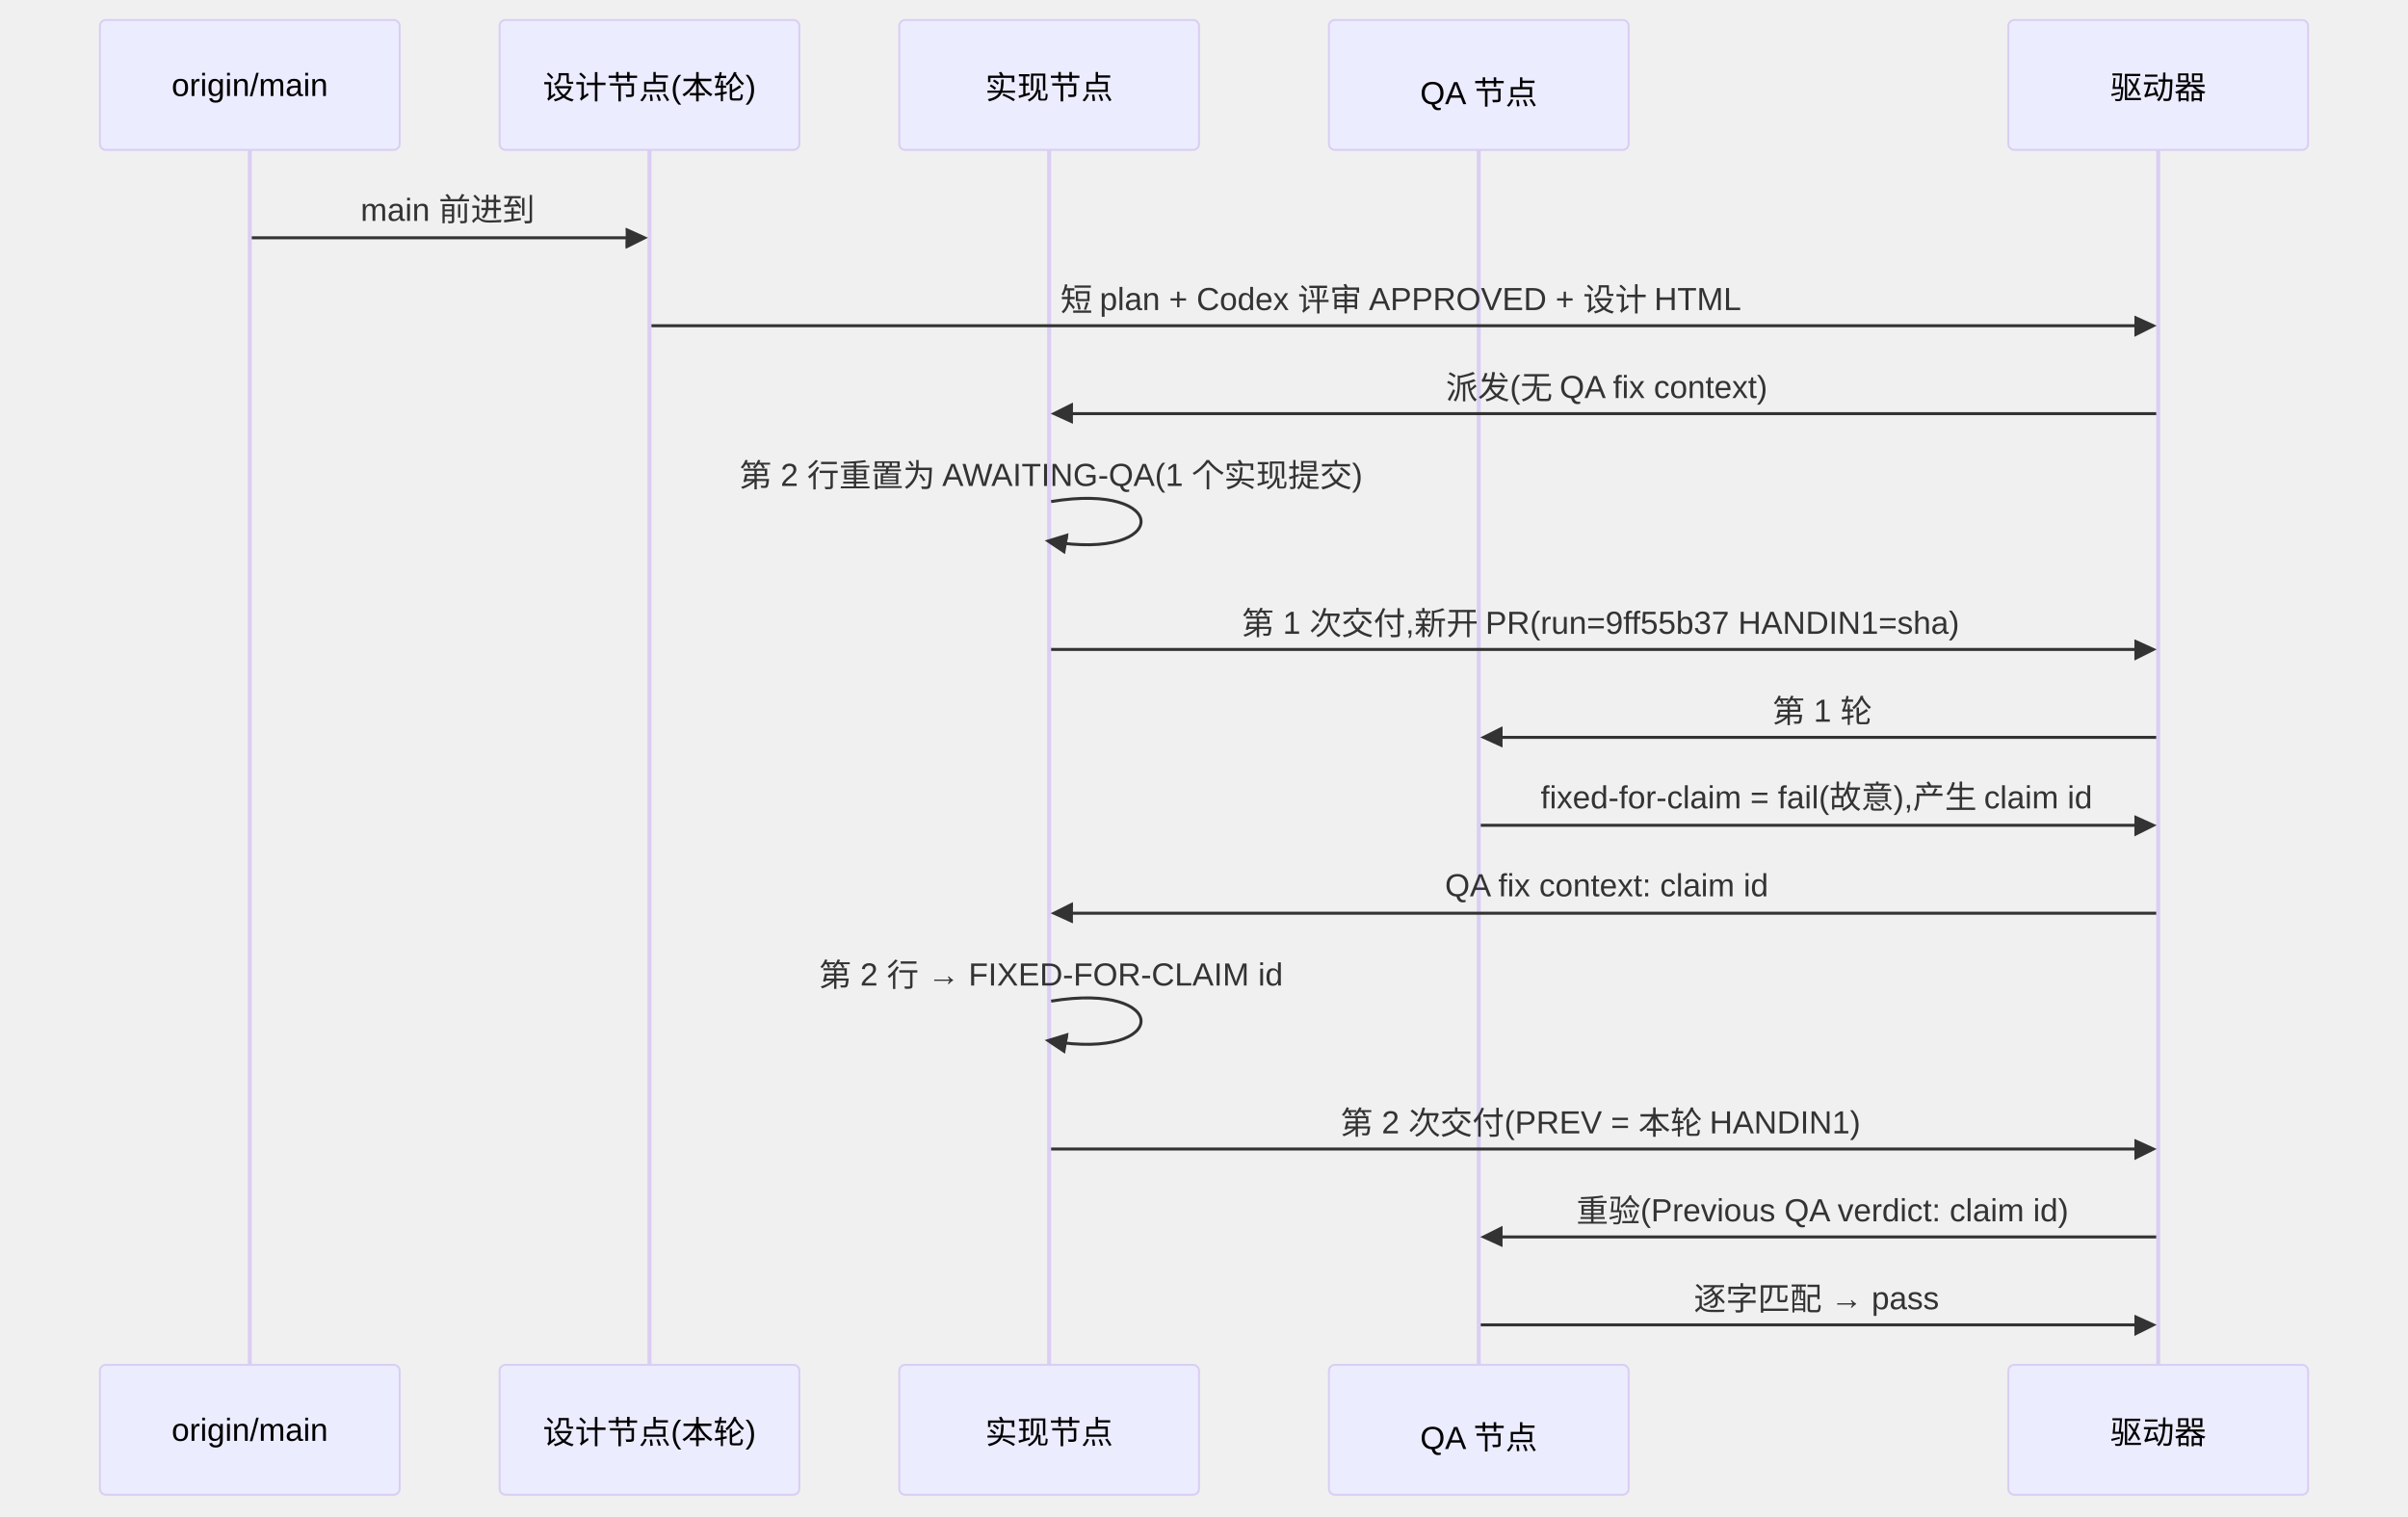
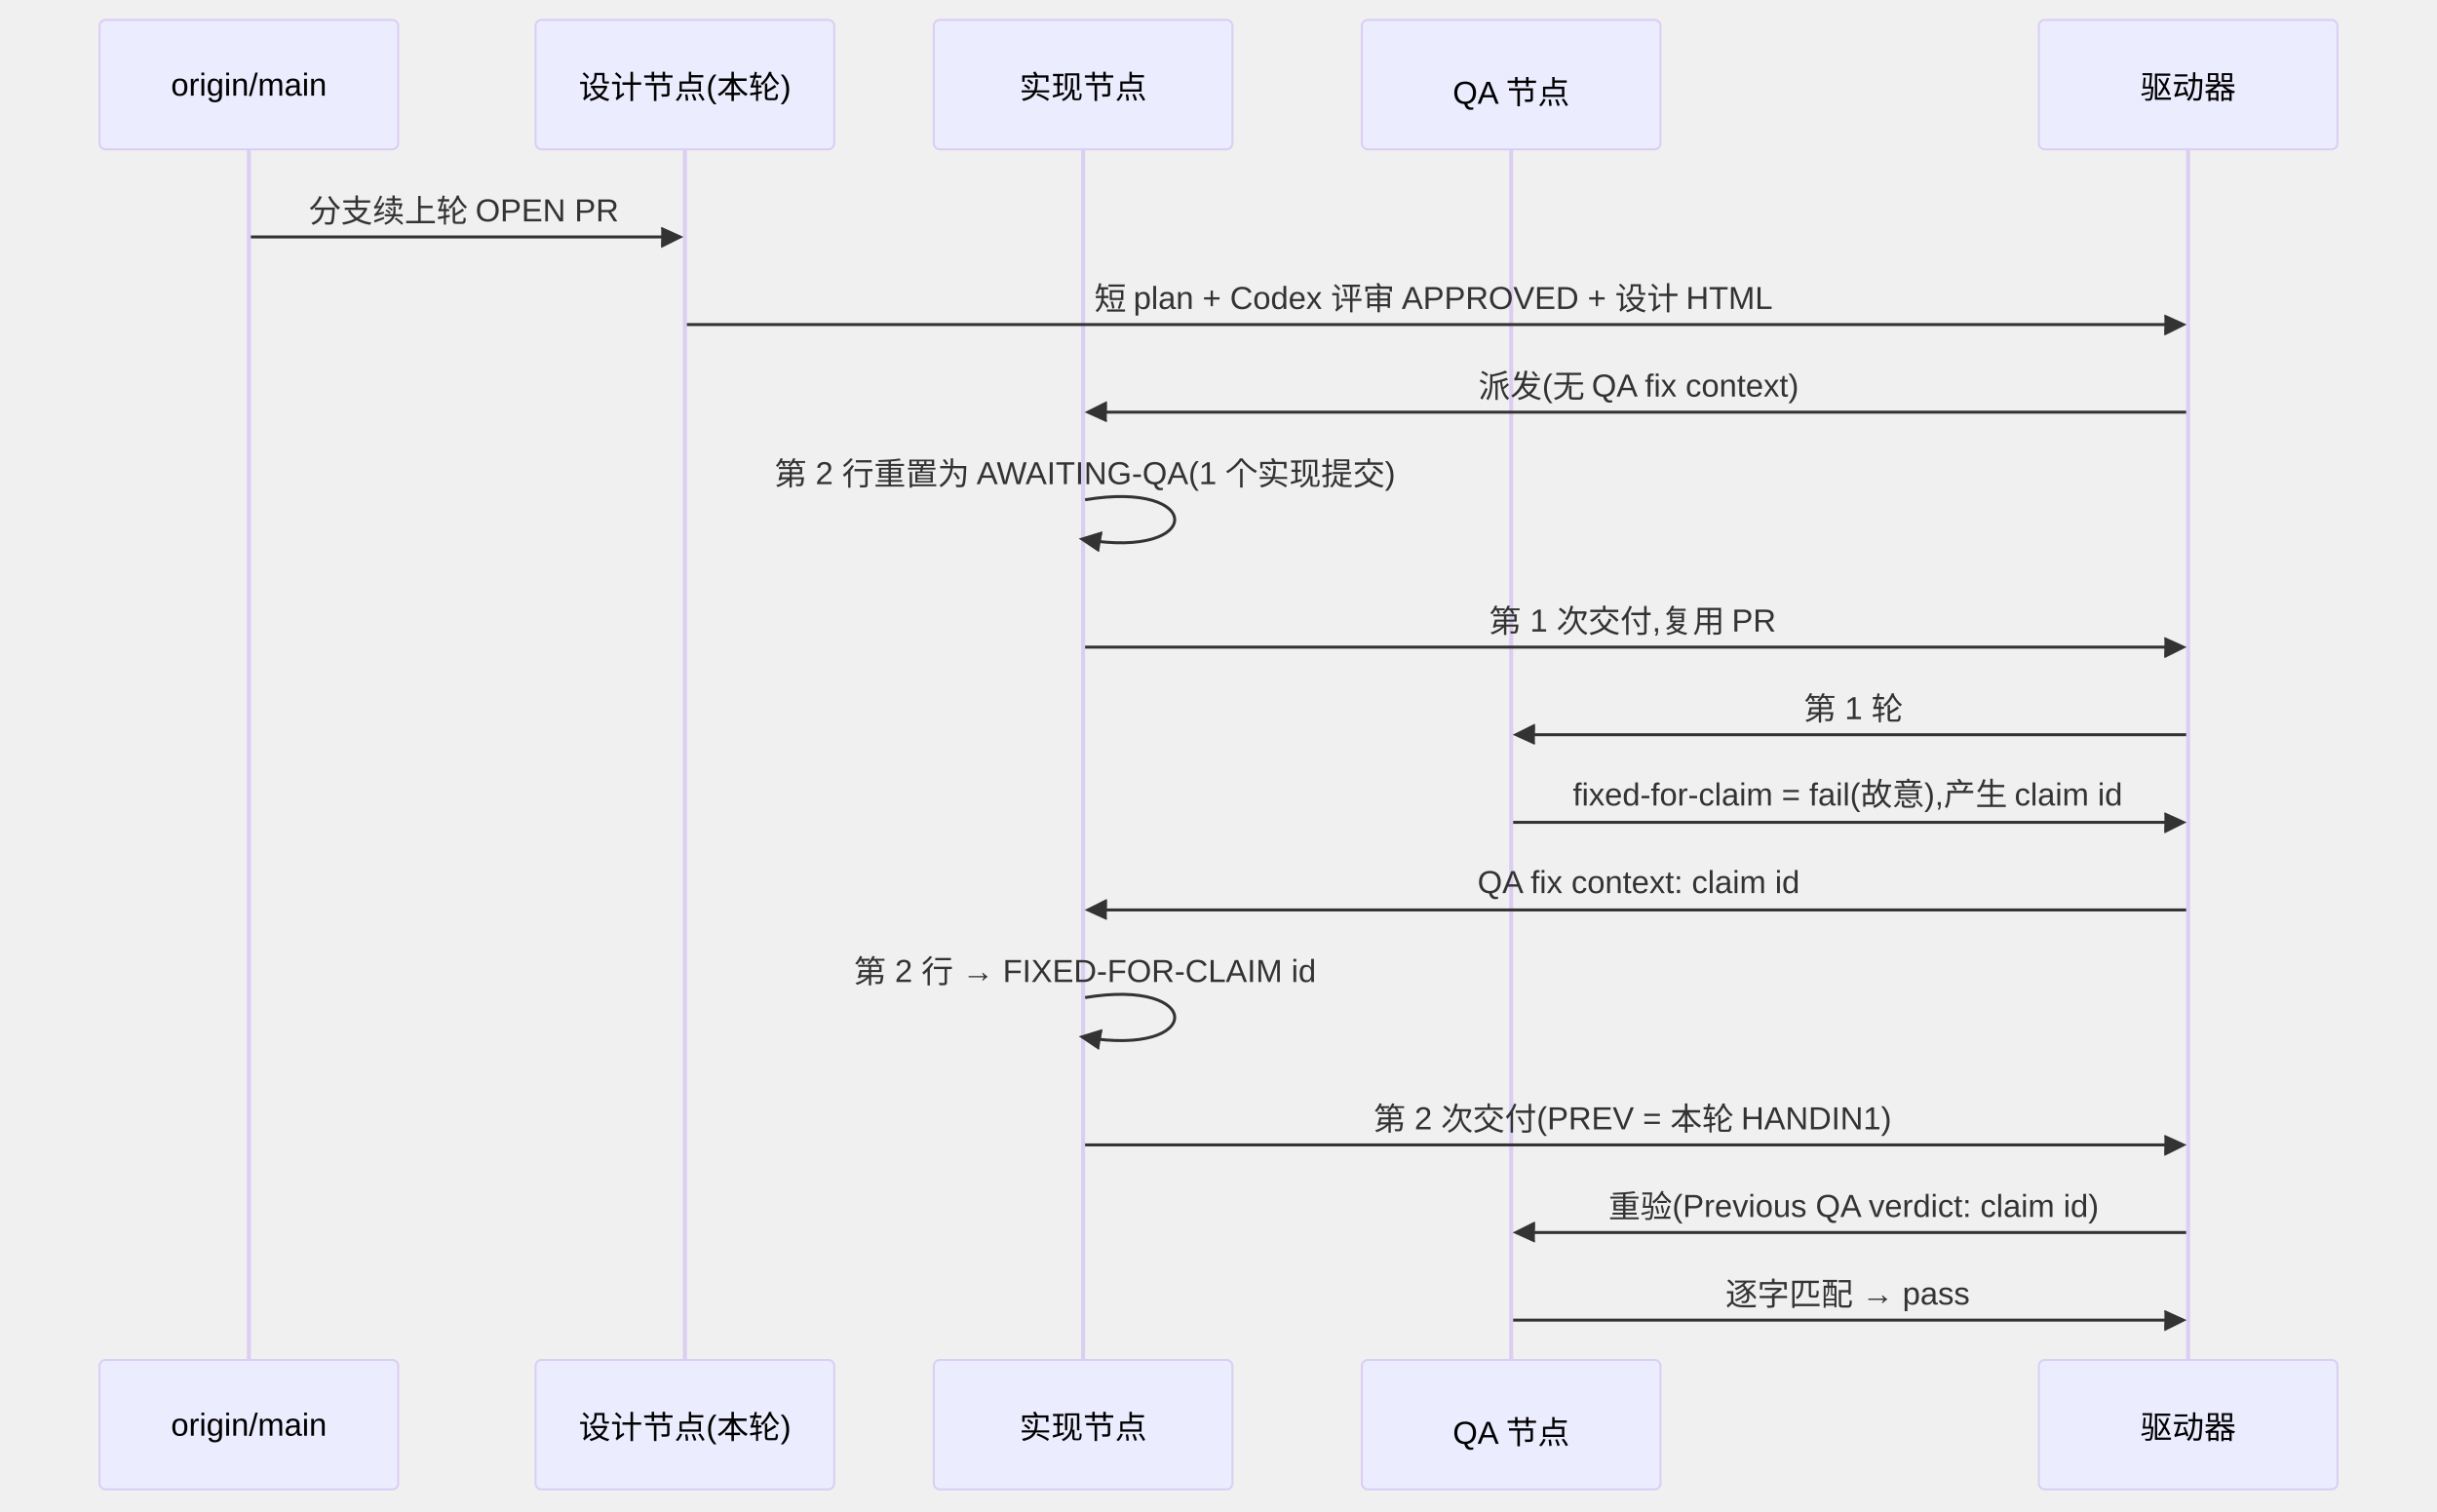
- <svg xmlns="http://www.w3.org/2000/svg" id="FLY-3150-d1" width="100%" style="max-width: 1205px; background-color: white;" viewBox="-50 -10 1205 759" role="graphics-document document" aria-roledescription="sequence">
+ <svg xmlns="http://www.w3.org/2000/svg" id="FLY-3150-d1" width="100%" style="max-width: 1224px; background-color: white;" viewBox="-50 -10 1224 759" role="graphics-document document" aria-roledescription="sequence">
  <g>
-     <rect x="955" y="673" fill="#eaeaea" stroke="#666" width="150" height="65" name="D" rx="3" ry="3" class="actor actor-bottom" />
-     <text x="1030" y="705.5" dominant-baseline="central" alignment-baseline="central" class="actor actor-box" style="text-anchor: middle; font-size: 16px; font-weight: 400;">
-       <tspan x="1030" dy="0">驱动器</tspan>
+     <rect x="974" y="673" fill="#eaeaea" stroke="#666" width="150" height="65" name="D" rx="3" ry="3" class="actor actor-bottom" />
+     <text x="1049" y="705.5" dominant-baseline="central" alignment-baseline="central" class="actor actor-box" style="text-anchor: middle; font-size: 16px; font-weight: 400;">
+       <tspan x="1049" dy="0">驱动器</tspan>
    </text>
  </g>
  <g>
-     <rect x="615" y="673" fill="#eaeaea" stroke="#666" width="150" height="65" name="Q" rx="3" ry="3" class="actor actor-bottom" />
-     <text x="690" y="705.5" dominant-baseline="central" alignment-baseline="central" class="actor actor-box" style="text-anchor: middle; font-size: 16px; font-weight: 400;">
-       <tspan x="690" dy="0">QA 节点</tspan>
+     <rect x="634" y="673" fill="#eaeaea" stroke="#666" width="150" height="65" name="Q" rx="3" ry="3" class="actor actor-bottom" />
+     <text x="709" y="705.5" dominant-baseline="central" alignment-baseline="central" class="actor actor-box" style="text-anchor: middle; font-size: 16px; font-weight: 400;">
+       <tspan x="709" dy="0">QA 节点</tspan>
    </text>
  </g>
  <g>
-     <rect x="400" y="673" fill="#eaeaea" stroke="#666" width="150" height="65" name="I" rx="3" ry="3" class="actor actor-bottom" />
-     <text x="475" y="705.5" dominant-baseline="central" alignment-baseline="central" class="actor actor-box" style="text-anchor: middle; font-size: 16px; font-weight: 400;">
-       <tspan x="475" dy="0">实现节点</tspan>
+     <rect x="419" y="673" fill="#eaeaea" stroke="#666" width="150" height="65" name="I" rx="3" ry="3" class="actor actor-bottom" />
+     <text x="494" y="705.5" dominant-baseline="central" alignment-baseline="central" class="actor actor-box" style="text-anchor: middle; font-size: 16px; font-weight: 400;">
+       <tspan x="494" dy="0">实现节点</tspan>
    </text>
  </g>
  <g>
-     <rect x="200" y="673" fill="#eaeaea" stroke="#666" width="150" height="65" name="S" rx="3" ry="3" class="actor actor-bottom" />
-     <text x="275" y="705.5" dominant-baseline="central" alignment-baseline="central" class="actor actor-box" style="text-anchor: middle; font-size: 16px; font-weight: 400;">
-       <tspan x="275" dy="0">设计节点(本轮)</tspan>
+     <rect x="219" y="673" fill="#eaeaea" stroke="#666" width="150" height="65" name="S" rx="3" ry="3" class="actor actor-bottom" />
+     <text x="294" y="705.5" dominant-baseline="central" alignment-baseline="central" class="actor actor-box" style="text-anchor: middle; font-size: 16px; font-weight: 400;">
+       <tspan x="294" dy="0">设计节点(本轮)</tspan>
    </text>
  </g>
  <g>
    <rect x="0" y="673" fill="#eaeaea" stroke="#666" width="150" height="65" name="M" rx="3" ry="3" class="actor actor-bottom" />
    <text x="75" y="705.5" dominant-baseline="central" alignment-baseline="central" class="actor actor-box" style="text-anchor: middle; font-size: 16px; font-weight: 400;">
      <tspan x="75" dy="0">origin/main</tspan>
    </text>
  </g>
  <g>
-     <line id="actor4" x1="1030" y1="65" x2="1030" y2="673" class="actor-line 200" stroke-width="0.5px" stroke="#999" name="D" />
+     <line id="actor4" x1="1049" y1="65" x2="1049" y2="673" class="actor-line 200" stroke-width="0.5px" stroke="#999" name="D" />
    <g id="root-4">
-       <rect x="955" y="0" fill="#eaeaea" stroke="#666" width="150" height="65" name="D" rx="3" ry="3" class="actor actor-top" />
-       <text x="1030" y="32.5" dominant-baseline="central" alignment-baseline="central" class="actor actor-box" style="text-anchor: middle; font-size: 16px; font-weight: 400;">
-         <tspan x="1030" dy="0">驱动器</tspan>
+       <rect x="974" y="0" fill="#eaeaea" stroke="#666" width="150" height="65" name="D" rx="3" ry="3" class="actor actor-top" />
+       <text x="1049" y="32.5" dominant-baseline="central" alignment-baseline="central" class="actor actor-box" style="text-anchor: middle; font-size: 16px; font-weight: 400;">
+         <tspan x="1049" dy="0">驱动器</tspan>
      </text>
    </g>
  </g>
  <g>
-     <line id="actor3" x1="690" y1="65" x2="690" y2="673" class="actor-line 200" stroke-width="0.5px" stroke="#999" name="Q" />
+     <line id="actor3" x1="709" y1="65" x2="709" y2="673" class="actor-line 200" stroke-width="0.5px" stroke="#999" name="Q" />
    <g id="root-3">
-       <rect x="615" y="0" fill="#eaeaea" stroke="#666" width="150" height="65" name="Q" rx="3" ry="3" class="actor actor-top" />
-       <text x="690" y="32.5" dominant-baseline="central" alignment-baseline="central" class="actor actor-box" style="text-anchor: middle; font-size: 16px; font-weight: 400;">
-         <tspan x="690" dy="0">QA 节点</tspan>
+       <rect x="634" y="0" fill="#eaeaea" stroke="#666" width="150" height="65" name="Q" rx="3" ry="3" class="actor actor-top" />
+       <text x="709" y="32.5" dominant-baseline="central" alignment-baseline="central" class="actor actor-box" style="text-anchor: middle; font-size: 16px; font-weight: 400;">
+         <tspan x="709" dy="0">QA 节点</tspan>
      </text>
    </g>
  </g>
  <g>
-     <line id="actor2" x1="475" y1="65" x2="475" y2="673" class="actor-line 200" stroke-width="0.5px" stroke="#999" name="I" />
+     <line id="actor2" x1="494" y1="65" x2="494" y2="673" class="actor-line 200" stroke-width="0.5px" stroke="#999" name="I" />
    <g id="root-2">
-       <rect x="400" y="0" fill="#eaeaea" stroke="#666" width="150" height="65" name="I" rx="3" ry="3" class="actor actor-top" />
-       <text x="475" y="32.5" dominant-baseline="central" alignment-baseline="central" class="actor actor-box" style="text-anchor: middle; font-size: 16px; font-weight: 400;">
-         <tspan x="475" dy="0">实现节点</tspan>
+       <rect x="419" y="0" fill="#eaeaea" stroke="#666" width="150" height="65" name="I" rx="3" ry="3" class="actor actor-top" />
+       <text x="494" y="32.5" dominant-baseline="central" alignment-baseline="central" class="actor actor-box" style="text-anchor: middle; font-size: 16px; font-weight: 400;">
+         <tspan x="494" dy="0">实现节点</tspan>
      </text>
    </g>
  </g>
  <g>
-     <line id="actor1" x1="275" y1="65" x2="275" y2="673" class="actor-line 200" stroke-width="0.5px" stroke="#999" name="S" />
+     <line id="actor1" x1="294" y1="65" x2="294" y2="673" class="actor-line 200" stroke-width="0.5px" stroke="#999" name="S" />
    <g id="root-1">
-       <rect x="200" y="0" fill="#eaeaea" stroke="#666" width="150" height="65" name="S" rx="3" ry="3" class="actor actor-top" />
-       <text x="275" y="32.5" dominant-baseline="central" alignment-baseline="central" class="actor actor-box" style="text-anchor: middle; font-size: 16px; font-weight: 400;">
-         <tspan x="275" dy="0">设计节点(本轮)</tspan>
+       <rect x="219" y="0" fill="#eaeaea" stroke="#666" width="150" height="65" name="S" rx="3" ry="3" class="actor actor-top" />
+       <text x="294" y="32.5" dominant-baseline="central" alignment-baseline="central" class="actor actor-box" style="text-anchor: middle; font-size: 16px; font-weight: 400;">
+         <tspan x="294" dy="0">设计节点(本轮)</tspan>
      </text>
    </g>
  </g>
  <g>
    <line id="actor0" x1="75" y1="65" x2="75" y2="673" class="actor-line 200" stroke-width="0.5px" stroke="#999" name="M" />
    <g id="root-0">
      <rect x="0" y="0" fill="#eaeaea" stroke="#666" width="150" height="65" name="M" rx="3" ry="3" class="actor actor-top" />
      <text x="75" y="32.5" dominant-baseline="central" alignment-baseline="central" class="actor actor-box" style="text-anchor: middle; font-size: 16px; font-weight: 400;">
        <tspan x="75" dy="0">origin/main</tspan>
      </text>
    </g>
  </g>
  <style>#FLY-3150-d1{font-family:"trebuchet ms",verdana,arial,sans-serif;font-size:16px;fill:#333;}@keyframes edge-animation-frame{from{stroke-dashoffset:0;}}@keyframes dash{to{stroke-dashoffset:0;}}#FLY-3150-d1 .edge-animation-slow{stroke-dasharray:9,5!important;stroke-dashoffset:900;animation:dash 50s linear infinite;stroke-linecap:round;}#FLY-3150-d1 .edge-animation-fast{stroke-dasharray:9,5!important;stroke-dashoffset:900;animation:dash 20s linear infinite;stroke-linecap:round;}#FLY-3150-d1 .error-icon{fill:#552222;}#FLY-3150-d1 .error-text{fill:#552222;stroke:#552222;}#FLY-3150-d1 .edge-thickness-normal{stroke-width:1px;}#FLY-3150-d1 .edge-thickness-thick{stroke-width:3.5px;}#FLY-3150-d1 .edge-pattern-solid{stroke-dasharray:0;}#FLY-3150-d1 .edge-thickness-invisible{stroke-width:0;fill:none;}#FLY-3150-d1 .edge-pattern-dashed{stroke-dasharray:3;}#FLY-3150-d1 .edge-pattern-dotted{stroke-dasharray:2;}#FLY-3150-d1 .marker{fill:#333333;stroke:#333333;}#FLY-3150-d1 .marker.cross{stroke:#333333;}#FLY-3150-d1 svg{font-family:"trebuchet ms",verdana,arial,sans-serif;font-size:16px;}#FLY-3150-d1 p{margin:0;}#FLY-3150-d1 .actor{stroke:hsl(259.626, 59.777%, 87.902%);fill:#ECECFF;}#FLY-3150-d1 text.actor&gt;tspan{fill:black;stroke:none;}#FLY-3150-d1 .actor-line{stroke:hsl(259.626, 59.777%, 87.902%);}#FLY-3150-d1 .innerArc{stroke-width:1.5;stroke-dasharray:none;}#FLY-3150-d1 .messageLine0{stroke-width:1.5;stroke-dasharray:none;stroke:#333;}#FLY-3150-d1 .messageLine1{stroke-width:1.5;stroke-dasharray:2,2;stroke:#333;}#FLY-3150-d1 #arrowhead path{fill:#333;stroke:#333;}#FLY-3150-d1 .sequenceNumber{fill:white;}#FLY-3150-d1 #sequencenumber{fill:#333;}#FLY-3150-d1 #crosshead path{fill:#333;stroke:#333;}#FLY-3150-d1 .messageText{fill:#333;stroke:none;}#FLY-3150-d1 .labelBox{stroke:hsl(259.626, 59.777%, 87.902%);fill:#ECECFF;}#FLY-3150-d1 .labelText,#FLY-3150-d1 .labelText&gt;tspan{fill:black;stroke:none;}#FLY-3150-d1 .loopText,#FLY-3150-d1 .loopText&gt;tspan{fill:black;stroke:none;}#FLY-3150-d1 .loopLine{stroke-width:2px;stroke-dasharray:2,2;stroke:hsl(259.626, 59.777%, 87.902%);fill:hsl(259.626, 59.777%, 87.902%);}#FLY-3150-d1 .note{stroke:#aaaa33;fill:#fff5ad;}#FLY-3150-d1 .noteText,#FLY-3150-d1 .noteText&gt;tspan{fill:black;stroke:none;}#FLY-3150-d1 .activation0{fill:#f4f4f4;stroke:#666;}#FLY-3150-d1 .activation1{fill:#f4f4f4;stroke:#666;}#FLY-3150-d1 .activation2{fill:#f4f4f4;stroke:#666;}#FLY-3150-d1 .actorPopupMenu{position:absolute;}#FLY-3150-d1 .actorPopupMenuPanel{position:absolute;fill:#ECECFF;box-shadow:0px 8px 16px 0px rgba(0,0,0,0.2);filter:drop-shadow(3px 5px 2px rgb(0 0 0 / 0.4));}#FLY-3150-d1 .actor-man line{stroke:hsl(259.626, 59.777%, 87.902%);fill:#ECECFF;}#FLY-3150-d1 .actor-man circle,#FLY-3150-d1 line{stroke:hsl(259.626, 59.777%, 87.902%);fill:#ECECFF;stroke-width:2px;}#FLY-3150-d1 :root{--mermaid-font-family:"trebuchet ms",verdana,arial,sans-serif;}</style>
  <g />
  <defs>
    <symbol id="computer" width="24" height="24">
      <path transform="scale(.5)" d="M2 2v13h20v-13h-20zm18 11h-16v-9h16v9zm-10.228 6l.466-1h3.524l.467 1h-4.457zm14.228 3h-24l2-6h2.104l-1.33 4h18.45l-1.297-4h2.073l2 6zm-5-10h-14v-7h14v7z" />
    </symbol>
  </defs>
  <defs>
    <symbol id="database" fill-rule="evenodd" clip-rule="evenodd">
      <path transform="scale(.5)" d="M12.258.001l.256.004.255.005.253.008.251.01.249.012.247.015.246.016.242.019.241.02.239.023.236.024.233.027.231.028.229.031.225.032.223.034.22.036.217.038.214.04.211.041.208.043.205.045.201.046.198.048.194.05.191.051.187.053.183.054.18.056.175.057.172.059.168.06.163.061.16.063.155.064.15.066.074.033.073.033.071.034.07.034.069.035.068.035.067.035.066.035.064.036.064.036.062.036.06.036.06.037.058.037.058.037.055.038.055.038.053.038.052.038.051.039.05.039.048.039.047.039.045.04.044.04.043.04.041.04.04.041.039.041.037.041.036.041.034.041.033.042.032.042.03.042.029.042.027.042.026.043.024.043.023.043.021.043.02.043.018.044.017.043.015.044.013.044.012.044.011.045.009.044.007.045.006.045.004.045.002.045.001.045v17l-.001.045-.002.045-.004.045-.006.045-.007.045-.009.044-.011.045-.012.044-.013.044-.015.044-.017.043-.018.044-.02.043-.021.043-.023.043-.024.043-.026.043-.027.042-.029.042-.03.042-.032.042-.033.042-.034.041-.036.041-.037.041-.039.041-.04.041-.041.04-.043.04-.044.04-.045.04-.047.039-.048.039-.05.039-.051.039-.052.038-.053.038-.055.038-.055.038-.058.037-.058.037-.06.037-.06.036-.062.036-.064.036-.064.036-.066.035-.067.035-.068.035-.069.035-.07.034-.071.034-.073.033-.074.033-.15.066-.155.064-.16.063-.163.061-.168.06-.172.059-.175.057-.18.056-.183.054-.187.053-.191.051-.194.05-.198.048-.201.046-.205.045-.208.043-.211.041-.214.04-.217.038-.22.036-.223.034-.225.032-.229.031-.231.028-.233.027-.236.024-.239.023-.241.02-.242.019-.246.016-.247.015-.249.012-.251.01-.253.008-.255.005-.256.004-.258.001-.258-.001-.256-.004-.255-.005-.253-.008-.251-.01-.249-.012-.247-.015-.245-.016-.243-.019-.241-.02-.238-.023-.236-.024-.234-.027-.231-.028-.228-.031-.226-.032-.223-.034-.22-.036-.217-.038-.214-.04-.211-.041-.208-.043-.204-.045-.201-.046-.198-.048-.195-.05-.19-.051-.187-.053-.184-.054-.179-.056-.176-.057-.172-.059-.167-.06-.164-.061-.159-.063-.155-.064-.151-.066-.074-.033-.072-.033-.072-.034-.07-.034-.069-.035-.068-.035-.067-.035-.066-.035-.064-.036-.063-.036-.062-.036-.061-.036-.06-.037-.058-.037-.057-.037-.056-.038-.055-.038-.053-.038-.052-.038-.051-.039-.049-.039-.049-.039-.046-.039-.046-.04-.044-.04-.043-.04-.041-.04-.04-.041-.039-.041-.037-.041-.036-.041-.034-.041-.033-.042-.032-.042-.03-.042-.029-.042-.027-.042-.026-.043-.024-.043-.023-.043-.021-.043-.02-.043-.018-.044-.017-.043-.015-.044-.013-.044-.012-.044-.011-.045-.009-.044-.007-.045-.006-.045-.004-.045-.002-.045-.001-.045v-17l.001-.045.002-.045.004-.045.006-.045.007-.045.009-.044.011-.045.012-.044.013-.044.015-.044.017-.043.018-.044.02-.043.021-.043.023-.043.024-.043.026-.043.027-.042.029-.042.03-.042.032-.042.033-.042.034-.041.036-.041.037-.041.039-.041.04-.041.041-.04.043-.04.044-.04.046-.04.046-.039.049-.039.049-.039.051-.039.052-.038.053-.038.055-.038.056-.038.057-.037.058-.037.06-.037.061-.036.062-.036.063-.036.064-.036.066-.035.067-.035.068-.035.069-.035.07-.034.072-.034.072-.033.074-.033.151-.066.155-.064.159-.063.164-.061.167-.06.172-.059.176-.057.179-.056.184-.054.187-.053.19-.051.195-.05.198-.048.201-.046.204-.045.208-.043.211-.041.214-.04.217-.038.22-.036.223-.034.226-.032.228-.031.231-.028.234-.027.236-.024.238-.023.241-.02.243-.019.245-.016.247-.015.249-.012.251-.01.253-.008.255-.005.256-.004.258-.001.258.001zm-9.258 20.499v.01l.001.021.003.021.004.022.005.021.006.022.007.022.009.023.01.022.011.023.012.023.013.023.015.023.016.024.017.023.018.024.019.024.021.024.022.025.023.024.024.025.052.049.056.05.061.051.066.051.07.051.075.051.079.052.084.052.088.052.092.052.097.052.102.051.105.052.11.052.114.051.119.051.123.051.127.05.131.05.135.05.139.048.144.049.147.047.152.047.155.047.16.045.163.045.167.043.171.043.176.041.178.041.183.039.187.039.19.037.194.035.197.035.202.033.204.031.209.03.212.029.216.027.219.025.222.024.226.021.23.02.233.018.236.016.24.015.243.012.246.01.249.008.253.005.256.004.259.001.26-.001.257-.004.254-.005.25-.008.247-.011.244-.012.241-.014.237-.016.233-.018.231-.021.226-.021.224-.024.22-.026.216-.027.212-.028.21-.031.205-.031.202-.034.198-.034.194-.036.191-.037.187-.039.183-.04.179-.04.175-.042.172-.043.168-.044.163-.045.16-.046.155-.046.152-.047.148-.048.143-.049.139-.049.136-.05.131-.05.126-.05.123-.051.118-.052.114-.051.11-.052.106-.052.101-.052.096-.052.092-.052.088-.053.083-.051.079-.052.074-.052.07-.051.065-.051.06-.051.056-.05.051-.05.023-.024.023-.025.021-.024.02-.024.019-.024.018-.024.017-.024.015-.023.014-.024.013-.023.012-.023.01-.023.01-.022.008-.022.006-.022.006-.022.004-.022.004-.021.001-.021.001-.021v-4.127l-.077.055-.08.053-.083.054-.085.053-.087.052-.09.052-.093.051-.095.05-.097.05-.1.049-.102.049-.105.048-.106.047-.109.047-.111.046-.114.045-.115.045-.118.044-.12.043-.122.042-.124.042-.126.041-.128.04-.13.04-.132.038-.134.038-.135.037-.138.037-.139.035-.142.035-.143.034-.144.033-.147.032-.148.031-.15.03-.151.03-.153.029-.154.027-.156.027-.158.026-.159.025-.161.024-.162.023-.163.022-.165.021-.166.02-.167.019-.169.018-.169.017-.171.016-.173.015-.173.014-.175.013-.175.012-.177.011-.178.01-.179.008-.179.008-.181.006-.182.005-.182.004-.184.003-.184.002h-.37l-.184-.002-.184-.003-.182-.004-.182-.005-.181-.006-.179-.008-.179-.008-.178-.01-.176-.011-.176-.012-.175-.013-.173-.014-.172-.015-.171-.016-.17-.017-.169-.018-.167-.019-.166-.02-.165-.021-.163-.022-.162-.023-.161-.024-.159-.025-.157-.026-.156-.027-.155-.027-.153-.029-.151-.03-.15-.03-.148-.031-.146-.032-.145-.033-.143-.034-.141-.035-.14-.035-.137-.037-.136-.037-.134-.038-.132-.038-.13-.04-.128-.04-.126-.041-.124-.042-.122-.042-.12-.044-.117-.043-.116-.045-.113-.045-.112-.046-.109-.047-.106-.047-.105-.048-.102-.049-.1-.049-.097-.05-.095-.05-.093-.052-.09-.051-.087-.052-.085-.053-.083-.054-.08-.054-.077-.054v4.127zm0-5.654v.011l.001.021.003.021.004.021.005.022.006.022.007.022.009.022.01.022.011.023.012.023.013.023.015.024.016.023.017.024.018.024.019.024.021.024.022.024.023.025.024.024.052.05.056.05.061.05.066.051.07.051.075.052.079.051.084.052.088.052.092.052.097.052.102.052.105.052.11.051.114.051.119.052.123.05.127.051.131.05.135.049.139.049.144.048.147.048.152.047.155.046.16.045.163.045.167.044.171.042.176.042.178.04.183.04.187.038.19.037.194.036.197.034.202.033.204.032.209.03.212.028.216.027.219.025.222.024.226.022.23.02.233.018.236.016.24.014.243.012.246.01.249.008.253.006.256.003.259.001.26-.001.257-.003.254-.006.25-.008.247-.01.244-.012.241-.015.237-.016.233-.018.231-.02.226-.022.224-.024.22-.025.216-.027.212-.029.21-.03.205-.032.202-.033.198-.035.194-.036.191-.037.187-.039.183-.039.179-.041.175-.042.172-.043.168-.044.163-.045.16-.045.155-.047.152-.047.148-.048.143-.048.139-.05.136-.049.131-.05.126-.051.123-.051.118-.051.114-.052.11-.052.106-.052.101-.052.096-.052.092-.052.088-.052.083-.052.079-.052.074-.051.07-.052.065-.051.06-.05.056-.051.051-.049.023-.025.023-.024.021-.025.02-.024.019-.024.018-.024.017-.024.015-.023.014-.023.013-.024.012-.022.01-.023.01-.023.008-.022.006-.022.006-.022.004-.021.004-.022.001-.021.001-.021v-4.139l-.077.054-.08.054-.083.054-.085.052-.087.053-.09.051-.093.051-.095.051-.097.05-.1.049-.102.049-.105.048-.106.047-.109.047-.111.046-.114.045-.115.044-.118.044-.12.044-.122.042-.124.042-.126.041-.128.04-.13.039-.132.039-.134.038-.135.037-.138.036-.139.036-.142.035-.143.033-.144.033-.147.033-.148.031-.15.03-.151.03-.153.028-.154.028-.156.027-.158.026-.159.025-.161.024-.162.023-.163.022-.165.021-.166.02-.167.019-.169.018-.169.017-.171.016-.173.015-.173.014-.175.013-.175.012-.177.011-.178.009-.179.009-.179.007-.181.007-.182.005-.182.004-.184.003-.184.002h-.37l-.184-.002-.184-.003-.182-.004-.182-.005-.181-.007-.179-.007-.179-.009-.178-.009-.176-.011-.176-.012-.175-.013-.173-.014-.172-.015-.171-.016-.17-.017-.169-.018-.167-.019-.166-.02-.165-.021-.163-.022-.162-.023-.161-.024-.159-.025-.157-.026-.156-.027-.155-.028-.153-.028-.151-.03-.15-.03-.148-.031-.146-.033-.145-.033-.143-.033-.141-.035-.14-.036-.137-.036-.136-.037-.134-.038-.132-.039-.13-.039-.128-.04-.126-.041-.124-.042-.122-.043-.12-.043-.117-.044-.116-.044-.113-.046-.112-.046-.109-.046-.106-.047-.105-.048-.102-.049-.1-.049-.097-.05-.095-.051-.093-.051-.09-.051-.087-.053-.085-.052-.083-.054-.08-.054-.077-.054v4.139zm0-5.666v.011l.001.02.003.022.004.021.005.022.006.021.007.022.009.023.01.022.011.023.012.023.013.023.015.023.016.024.017.024.018.023.019.024.021.025.022.024.023.024.024.025.052.05.056.05.061.05.066.051.07.051.075.052.079.051.084.052.088.052.092.052.097.052.102.052.105.051.11.052.114.051.119.051.123.051.127.05.131.05.135.05.139.049.144.048.147.048.152.047.155.046.16.045.163.045.167.043.171.043.176.042.178.04.183.04.187.038.19.037.194.036.197.034.202.033.204.032.209.03.212.028.216.027.219.025.222.024.226.021.23.02.233.018.236.017.24.014.243.012.246.01.249.008.253.006.256.003.259.001.26-.001.257-.003.254-.006.25-.008.247-.01.244-.013.241-.014.237-.016.233-.018.231-.02.226-.022.224-.024.22-.025.216-.027.212-.029.21-.03.205-.032.202-.033.198-.035.194-.036.191-.037.187-.039.183-.039.179-.041.175-.042.172-.043.168-.044.163-.045.16-.045.155-.047.152-.047.148-.048.143-.049.139-.049.136-.049.131-.051.126-.05.123-.051.118-.052.114-.051.11-.052.106-.052.101-.052.096-.052.092-.052.088-.052.083-.052.079-.052.074-.052.07-.051.065-.051.06-.051.056-.05.051-.049.023-.025.023-.025.021-.024.02-.024.019-.024.018-.024.017-.024.015-.023.014-.024.013-.023.012-.023.01-.022.01-.023.008-.022.006-.022.006-.022.004-.022.004-.021.001-.021.001-.021v-4.153l-.077.054-.08.054-.083.053-.085.053-.087.053-.09.051-.093.051-.095.051-.097.05-.1.049-.102.048-.105.048-.106.048-.109.046-.111.046-.114.046-.115.044-.118.044-.12.043-.122.043-.124.042-.126.041-.128.04-.13.039-.132.039-.134.038-.135.037-.138.036-.139.036-.142.034-.143.034-.144.033-.147.032-.148.032-.15.03-.151.03-.153.028-.154.028-.156.027-.158.026-.159.024-.161.024-.162.023-.163.023-.165.021-.166.02-.167.019-.169.018-.169.017-.171.016-.173.015-.173.014-.175.013-.175.012-.177.01-.178.01-.179.009-.179.007-.181.006-.182.006-.182.004-.184.003-.184.001-.185.001-.185-.001-.184-.001-.184-.003-.182-.004-.182-.006-.181-.006-.179-.007-.179-.009-.178-.01-.176-.01-.176-.012-.175-.013-.173-.014-.172-.015-.171-.016-.17-.017-.169-.018-.167-.019-.166-.02-.165-.021-.163-.023-.162-.023-.161-.024-.159-.024-.157-.026-.156-.027-.155-.028-.153-.028-.151-.03-.15-.03-.148-.032-.146-.032-.145-.033-.143-.034-.141-.034-.14-.036-.137-.036-.136-.037-.134-.038-.132-.039-.13-.039-.128-.041-.126-.041-.124-.041-.122-.043-.12-.043-.117-.044-.116-.044-.113-.046-.112-.046-.109-.046-.106-.048-.105-.048-.102-.048-.1-.05-.097-.049-.095-.051-.093-.051-.09-.052-.087-.052-.085-.053-.083-.053-.08-.054-.077-.054v4.153zm8.74-8.179l-.257.004-.254.005-.25.008-.247.011-.244.012-.241.014-.237.016-.233.018-.231.021-.226.022-.224.023-.22.026-.216.027-.212.028-.21.031-.205.032-.202.033-.198.034-.194.036-.191.038-.187.038-.183.04-.179.041-.175.042-.172.043-.168.043-.163.045-.16.046-.155.046-.152.048-.148.048-.143.048-.139.049-.136.05-.131.05-.126.051-.123.051-.118.051-.114.052-.11.052-.106.052-.101.052-.096.052-.092.052-.088.052-.083.052-.079.052-.074.051-.07.052-.065.051-.06.05-.056.05-.051.05-.023.025-.023.024-.021.024-.02.025-.019.024-.018.024-.017.023-.015.024-.014.023-.013.023-.012.023-.01.023-.01.022-.008.022-.006.023-.006.021-.004.022-.004.021-.001.021-.001.021.001.021.001.021.004.021.004.022.006.021.006.023.008.022.01.022.01.023.012.023.013.023.014.023.015.024.017.023.018.024.019.024.02.025.021.024.023.024.023.025.051.05.056.05.06.05.065.051.07.052.074.051.079.052.083.052.088.052.092.052.096.052.101.052.106.052.11.052.114.052.118.051.123.051.126.051.131.05.136.05.139.049.143.048.148.048.152.048.155.046.16.046.163.045.168.043.172.043.175.042.179.041.183.04.187.038.191.038.194.036.198.034.202.033.205.032.21.031.212.028.216.027.22.026.224.023.226.022.231.021.233.018.237.016.241.014.244.012.247.011.25.008.254.005.257.004.26.001.26-.001.257-.004.254-.005.25-.008.247-.011.244-.012.241-.014.237-.016.233-.018.231-.021.226-.022.224-.023.22-.026.216-.027.212-.028.21-.031.205-.032.202-.033.198-.034.194-.036.191-.038.187-.038.183-.04.179-.041.175-.042.172-.043.168-.043.163-.045.16-.046.155-.046.152-.048.148-.048.143-.048.139-.049.136-.05.131-.05.126-.051.123-.051.118-.051.114-.052.11-.052.106-.052.101-.052.096-.052.092-.052.088-.052.083-.052.079-.052.074-.051.07-.052.065-.051.06-.05.056-.05.051-.05.023-.025.023-.024.021-.024.02-.025.019-.024.018-.024.017-.023.015-.024.014-.023.013-.023.012-.023.01-.023.01-.022.008-.022.006-.023.006-.021.004-.022.004-.021.001-.021.001-.021-.001-.021-.001-.021-.004-.021-.004-.022-.006-.021-.006-.023-.008-.022-.01-.022-.01-.023-.012-.023-.013-.023-.014-.023-.015-.024-.017-.023-.018-.024-.019-.024-.02-.025-.021-.024-.023-.024-.023-.025-.051-.05-.056-.05-.06-.05-.065-.051-.07-.052-.074-.051-.079-.052-.083-.052-.088-.052-.092-.052-.096-.052-.101-.052-.106-.052-.11-.052-.114-.052-.118-.051-.123-.051-.126-.051-.131-.05-.136-.05-.139-.049-.143-.048-.148-.048-.152-.048-.155-.046-.16-.046-.163-.045-.168-.043-.172-.043-.175-.042-.179-.041-.183-.04-.187-.038-.191-.038-.194-.036-.198-.034-.202-.033-.205-.032-.21-.031-.212-.028-.216-.027-.22-.026-.224-.023-.226-.022-.231-.021-.233-.018-.237-.016-.241-.014-.244-.012-.247-.011-.25-.008-.254-.005-.257-.004-.26-.001-.26.001z" />
    </symbol>
  </defs>
  <defs>
    <symbol id="clock" width="24" height="24">
      <path transform="scale(.5)" d="M12 2c5.514 0 10 4.486 10 10s-4.486 10-10 10-10-4.486-10-10 4.486-10 10-10zm0-2c-6.627 0-12 5.373-12 12s5.373 12 12 12 12-5.373 12-12-5.373-12-12-12zm5.848 12.459c.202.038.202.333.001.372-1.907.361-6.045 1.111-6.547 1.111-.719 0-1.301-.582-1.301-1.301 0-.512.77-5.447 1.125-7.445.034-.192.312-.181.343.014l.985 6.238 5.394 1.011z" />
    </symbol>
  </defs>
  <defs>
    <marker id="arrowhead" refX="7.9" refY="5" markerUnits="userSpaceOnUse" markerWidth="12" markerHeight="12" orient="auto-start-reverse">
      <path d="M -1 0 L 10 5 L 0 10 z" />
    </marker>
  </defs>
  <defs>
    <marker id="crosshead" markerWidth="15" markerHeight="8" orient="auto" refX="4" refY="4.5">
      <path fill="none" stroke="#000000" stroke-width="1pt" d="M 1,2 L 6,7 M 6,2 L 1,7" style="stroke-dasharray: 0, 0;" />
    </marker>
  </defs>
  <defs>
    <marker id="filled-head" refX="15.5" refY="7" markerWidth="20" markerHeight="28" orient="auto">
      <path d="M 18,7 L9,13 L14,7 L9,1 Z" />
    </marker>
  </defs>
  <defs>
    <marker id="sequencenumber" refX="15" refY="15" markerWidth="60" markerHeight="40" orient="auto">
      <circle cx="15" cy="15" r="6" />
    </marker>
  </defs>
-   <text x="174" y="80" text-anchor="middle" dominant-baseline="middle" alignment-baseline="middle" class="messageText" dy="1em" style="font-size: 16px; font-weight: 400;">main 前进到</text>
-   <line x1="76" y1="109" x2="271" y2="109" class="messageLine0" stroke-width="2" stroke="none" marker-end="url(#arrowhead)" style="fill: none;" />
-   <text x="651" y="124" text-anchor="middle" dominant-baseline="middle" alignment-baseline="middle" class="messageText" dy="1em" style="font-size: 16px; font-weight: 400;">短 plan + Codex 评审 APPROVED + 设计 HTML</text>
-   <line x1="276" y1="153" x2="1026" y2="153" class="messageLine0" stroke-width="2" stroke="none" marker-end="url(#arrowhead)" style="fill: none;" />
-   <text x="754" y="168" text-anchor="middle" dominant-baseline="middle" alignment-baseline="middle" class="messageText" dy="1em" style="font-size: 16px; font-weight: 400;">派发(无 QA fix context)</text>
-   <line x1="1029" y1="197" x2="479" y2="197" class="messageLine0" stroke-width="2" stroke="none" marker-end="url(#arrowhead)" style="fill: none;" />
-   <text x="476" y="212" text-anchor="middle" dominant-baseline="middle" alignment-baseline="middle" class="messageText" dy="1em" style="font-size: 16px; font-weight: 400;">第 2 行重置为 AWAITING-QA(1 个实现提交)</text>
-   <path d="M 476,241 C 536,231 536,271 476,261" class="messageLine0" stroke-width="2" stroke="none" marker-end="url(#arrowhead)" style="fill: none;" />
-   <text x="751" y="286" text-anchor="middle" dominant-baseline="middle" alignment-baseline="middle" class="messageText" dy="1em" style="font-size: 16px; font-weight: 400;">第 1 次交付,新开 PR(run=9ff55b37 HANDIN1=sha)</text>
-   <line x1="476" y1="315" x2="1026" y2="315" class="messageLine0" stroke-width="2" stroke="none" marker-end="url(#arrowhead)" style="fill: none;" />
-   <text x="862" y="330" text-anchor="middle" dominant-baseline="middle" alignment-baseline="middle" class="messageText" dy="1em" style="font-size: 16px; font-weight: 400;">第 1 轮</text>
-   <line x1="1029" y1="359" x2="694" y2="359" class="messageLine0" stroke-width="2" stroke="none" marker-end="url(#arrowhead)" style="fill: none;" />
-   <text x="859" y="374" text-anchor="middle" dominant-baseline="middle" alignment-baseline="middle" class="messageText" dy="1em" style="font-size: 16px; font-weight: 400;">fixed-for-claim = fail(故意),产生 claim id</text>
-   <line x1="691" y1="403" x2="1026" y2="403" class="messageLine0" stroke-width="2" stroke="none" marker-end="url(#arrowhead)" style="fill: none;" />
-   <text x="754" y="418" text-anchor="middle" dominant-baseline="middle" alignment-baseline="middle" class="messageText" dy="1em" style="font-size: 16px; font-weight: 400;">QA fix context: claim id</text>
-   <line x1="1029" y1="447" x2="479" y2="447" class="messageLine0" stroke-width="2" stroke="none" marker-end="url(#arrowhead)" style="fill: none;" />
-   <text x="476" y="462" text-anchor="middle" dominant-baseline="middle" alignment-baseline="middle" class="messageText" dy="1em" style="font-size: 16px; font-weight: 400;">第 2 行 → FIXED-FOR-CLAIM id</text>
-   <path d="M 476,491 C 536,481 536,521 476,511" class="messageLine0" stroke-width="2" stroke="none" marker-end="url(#arrowhead)" style="fill: none;" />
-   <text x="751" y="536" text-anchor="middle" dominant-baseline="middle" alignment-baseline="middle" class="messageText" dy="1em" style="font-size: 16px; font-weight: 400;">第 2 次交付(PREV = 本轮 HANDIN1)</text>
-   <line x1="476" y1="565" x2="1026" y2="565" class="messageLine0" stroke-width="2" stroke="none" marker-end="url(#arrowhead)" style="fill: none;" />
-   <text x="862" y="580" text-anchor="middle" dominant-baseline="middle" alignment-baseline="middle" class="messageText" dy="1em" style="font-size: 16px; font-weight: 400;">重验(Previous QA verdict: claim id)</text>
-   <line x1="1029" y1="609" x2="694" y2="609" class="messageLine0" stroke-width="2" stroke="none" marker-end="url(#arrowhead)" style="fill: none;" />
-   <text x="859" y="624" text-anchor="middle" dominant-baseline="middle" alignment-baseline="middle" class="messageText" dy="1em" style="font-size: 16px; font-weight: 400;">逐字匹配 → pass</text>
-   <line x1="691" y1="653" x2="1026" y2="653" class="messageLine0" stroke-width="2" stroke="none" marker-end="url(#arrowhead)" style="fill: none;" />
+   <text x="183" y="80" text-anchor="middle" dominant-baseline="middle" alignment-baseline="middle" class="messageText" dy="1em" style="font-size: 16px; font-weight: 400;">分支续上轮 OPEN PR</text>
+   <line x1="76" y1="109" x2="290" y2="109" class="messageLine0" stroke-width="2" stroke="none" marker-end="url(#arrowhead)" style="fill: none;" />
+   <text x="670" y="124" text-anchor="middle" dominant-baseline="middle" alignment-baseline="middle" class="messageText" dy="1em" style="font-size: 16px; font-weight: 400;">短 plan + Codex 评审 APPROVED + 设计 HTML</text>
+   <line x1="295" y1="153" x2="1045" y2="153" class="messageLine0" stroke-width="2" stroke="none" marker-end="url(#arrowhead)" style="fill: none;" />
+   <text x="773" y="168" text-anchor="middle" dominant-baseline="middle" alignment-baseline="middle" class="messageText" dy="1em" style="font-size: 16px; font-weight: 400;">派发(无 QA fix context)</text>
+   <line x1="1048" y1="197" x2="498" y2="197" class="messageLine0" stroke-width="2" stroke="none" marker-end="url(#arrowhead)" style="fill: none;" />
+   <text x="495" y="212" text-anchor="middle" dominant-baseline="middle" alignment-baseline="middle" class="messageText" dy="1em" style="font-size: 16px; font-weight: 400;">第 2 行重置为 AWAITING-QA(1 个实现提交)</text>
+   <path d="M 495,241 C 555,231 555,271 495,261" class="messageLine0" stroke-width="2" stroke="none" marker-end="url(#arrowhead)" style="fill: none;" />
+   <text x="770" y="286" text-anchor="middle" dominant-baseline="middle" alignment-baseline="middle" class="messageText" dy="1em" style="font-size: 16px; font-weight: 400;">第 1 次交付,复用 PR</text>
+   <line x1="495" y1="315" x2="1045" y2="315" class="messageLine0" stroke-width="2" stroke="none" marker-end="url(#arrowhead)" style="fill: none;" />
+   <text x="881" y="330" text-anchor="middle" dominant-baseline="middle" alignment-baseline="middle" class="messageText" dy="1em" style="font-size: 16px; font-weight: 400;">第 1 轮</text>
+   <line x1="1048" y1="359" x2="713" y2="359" class="messageLine0" stroke-width="2" stroke="none" marker-end="url(#arrowhead)" style="fill: none;" />
+   <text x="878" y="374" text-anchor="middle" dominant-baseline="middle" alignment-baseline="middle" class="messageText" dy="1em" style="font-size: 16px; font-weight: 400;">fixed-for-claim = fail(故意),产生 claim id</text>
+   <line x1="710" y1="403" x2="1045" y2="403" class="messageLine0" stroke-width="2" stroke="none" marker-end="url(#arrowhead)" style="fill: none;" />
+   <text x="773" y="418" text-anchor="middle" dominant-baseline="middle" alignment-baseline="middle" class="messageText" dy="1em" style="font-size: 16px; font-weight: 400;">QA fix context: claim id</text>
+   <line x1="1048" y1="447" x2="498" y2="447" class="messageLine0" stroke-width="2" stroke="none" marker-end="url(#arrowhead)" style="fill: none;" />
+   <text x="495" y="462" text-anchor="middle" dominant-baseline="middle" alignment-baseline="middle" class="messageText" dy="1em" style="font-size: 16px; font-weight: 400;">第 2 行 → FIXED-FOR-CLAIM id</text>
+   <path d="M 495,491 C 555,481 555,521 495,511" class="messageLine0" stroke-width="2" stroke="none" marker-end="url(#arrowhead)" style="fill: none;" />
+   <text x="770" y="536" text-anchor="middle" dominant-baseline="middle" alignment-baseline="middle" class="messageText" dy="1em" style="font-size: 16px; font-weight: 400;">第 2 次交付(PREV = 本轮 HANDIN1)</text>
+   <line x1="495" y1="565" x2="1045" y2="565" class="messageLine0" stroke-width="2" stroke="none" marker-end="url(#arrowhead)" style="fill: none;" />
+   <text x="881" y="580" text-anchor="middle" dominant-baseline="middle" alignment-baseline="middle" class="messageText" dy="1em" style="font-size: 16px; font-weight: 400;">重验(Previous QA verdict: claim id)</text>
+   <line x1="1048" y1="609" x2="713" y2="609" class="messageLine0" stroke-width="2" stroke="none" marker-end="url(#arrowhead)" style="fill: none;" />
+   <text x="878" y="624" text-anchor="middle" dominant-baseline="middle" alignment-baseline="middle" class="messageText" dy="1em" style="font-size: 16px; font-weight: 400;">逐字匹配 → pass</text>
+   <line x1="710" y1="653" x2="1045" y2="653" class="messageLine0" stroke-width="2" stroke="none" marker-end="url(#arrowhead)" style="fill: none;" />
</svg>
